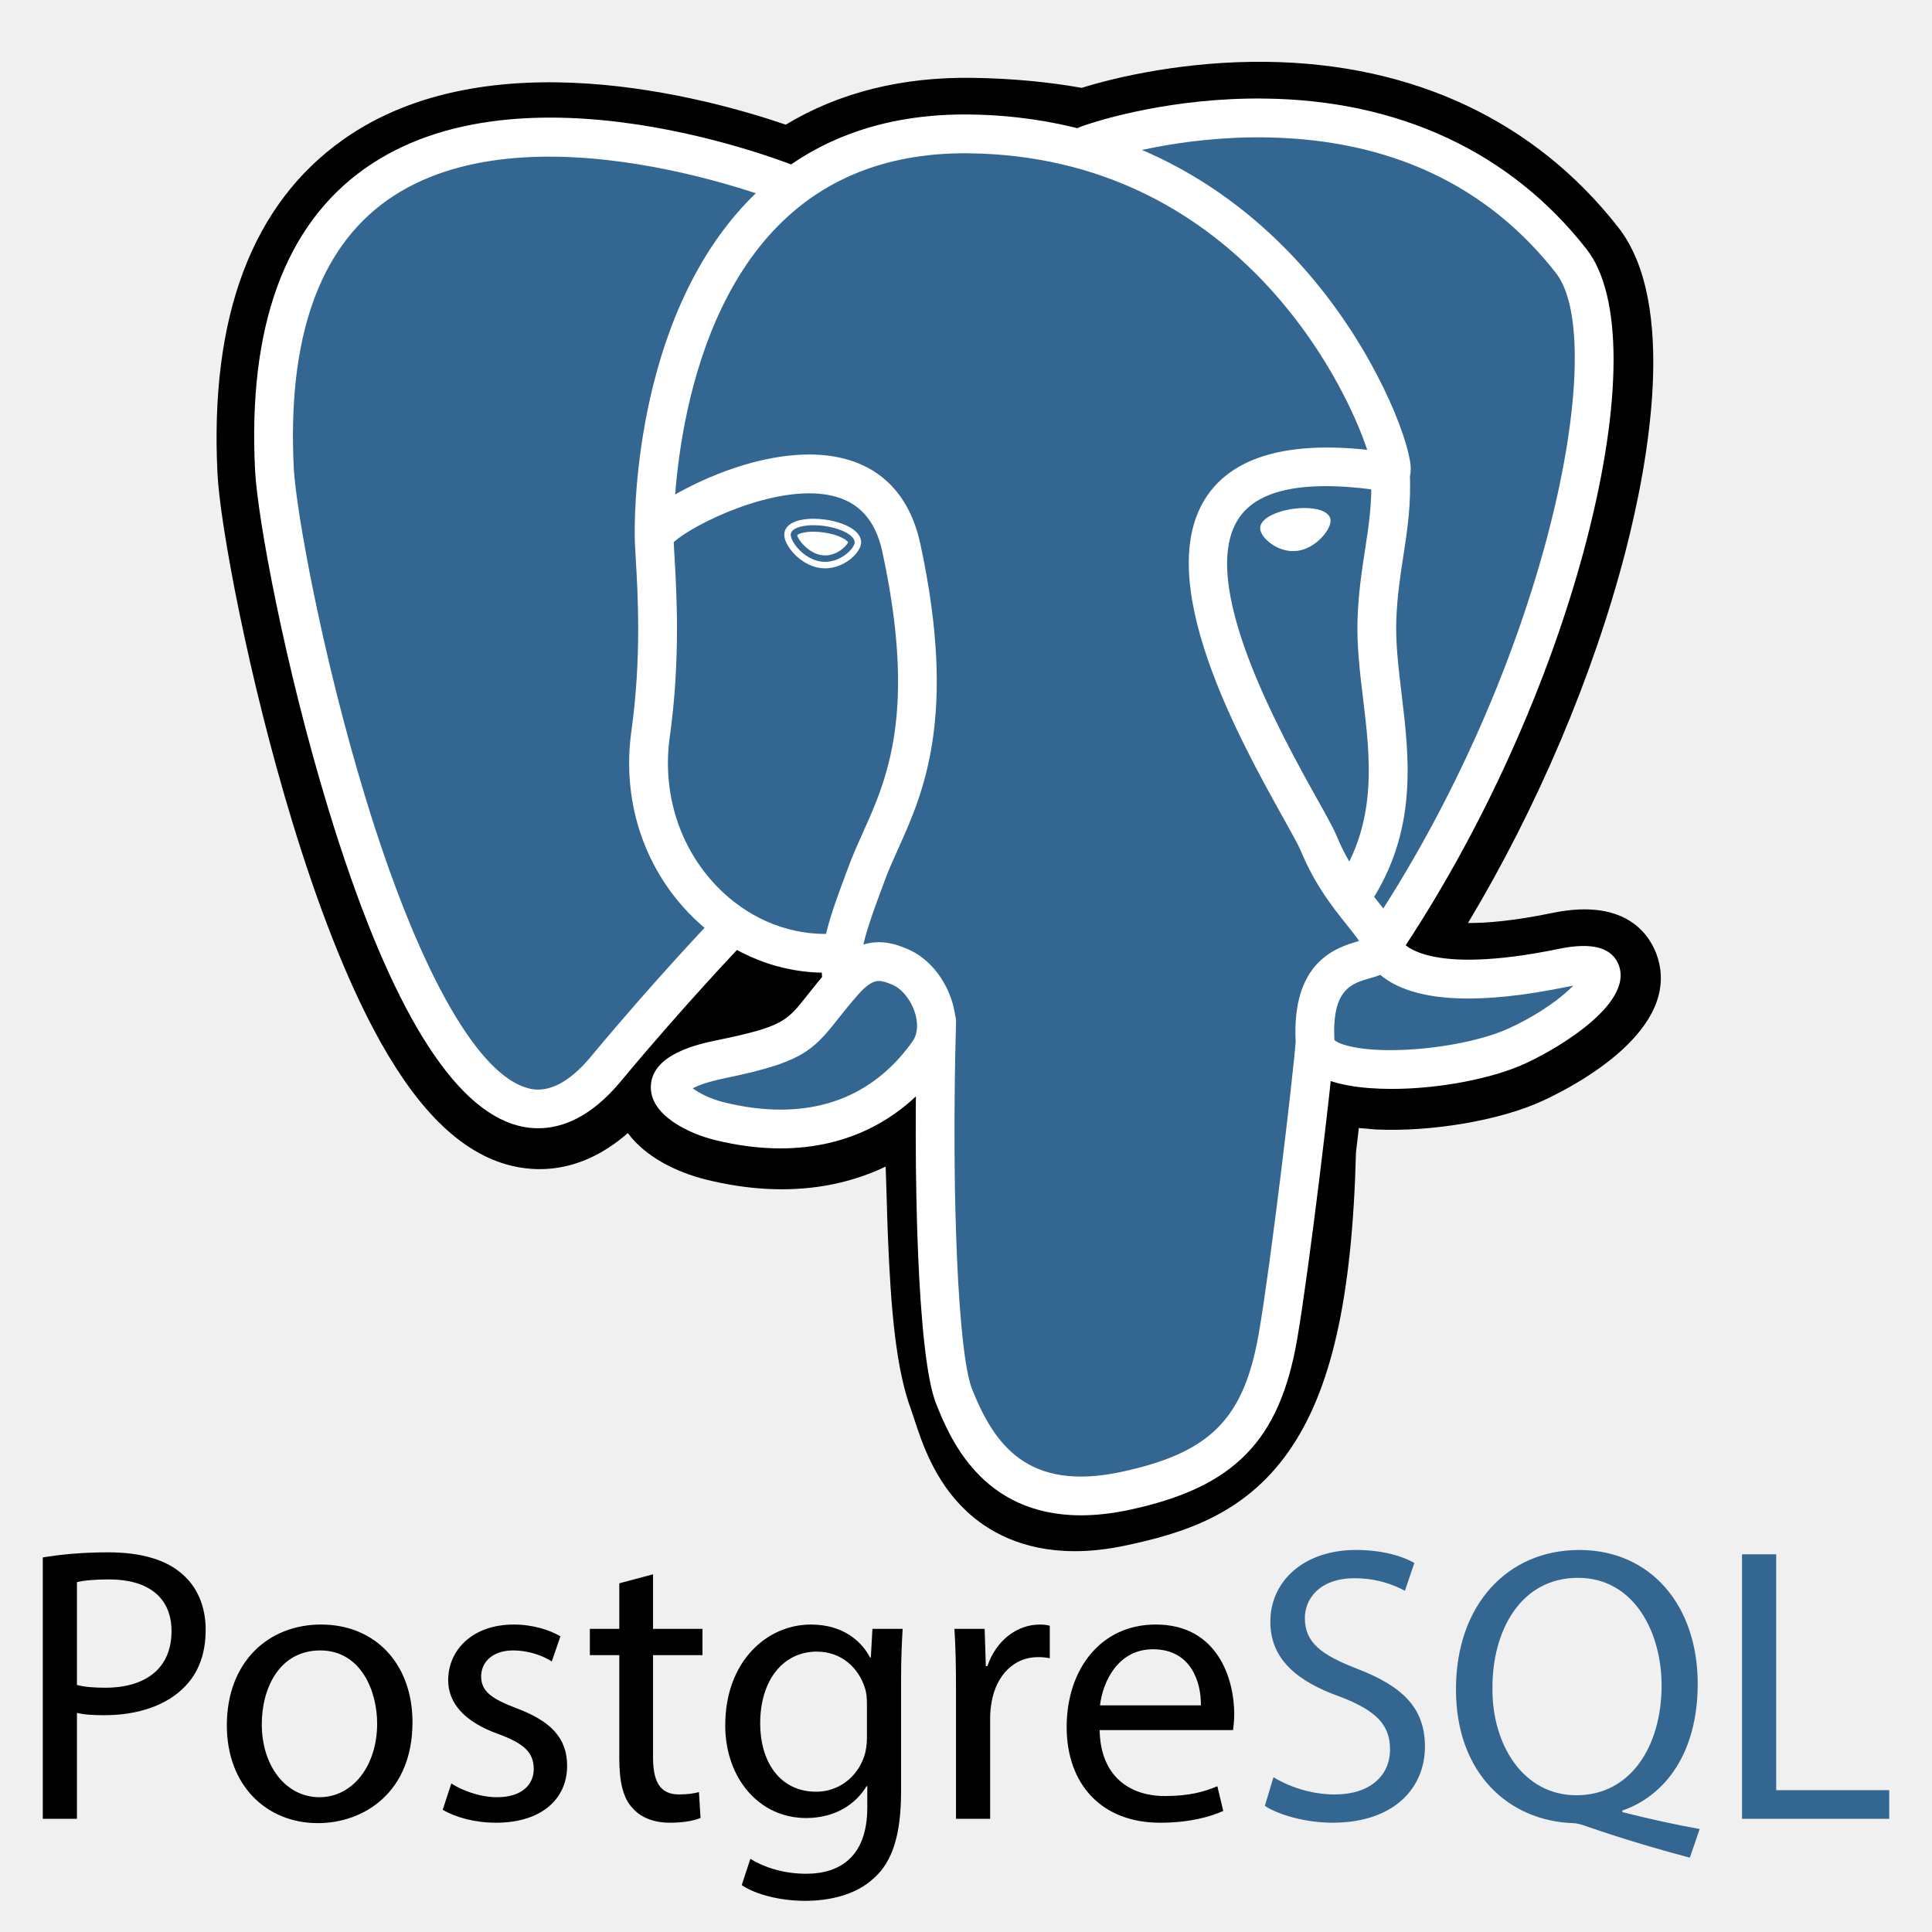
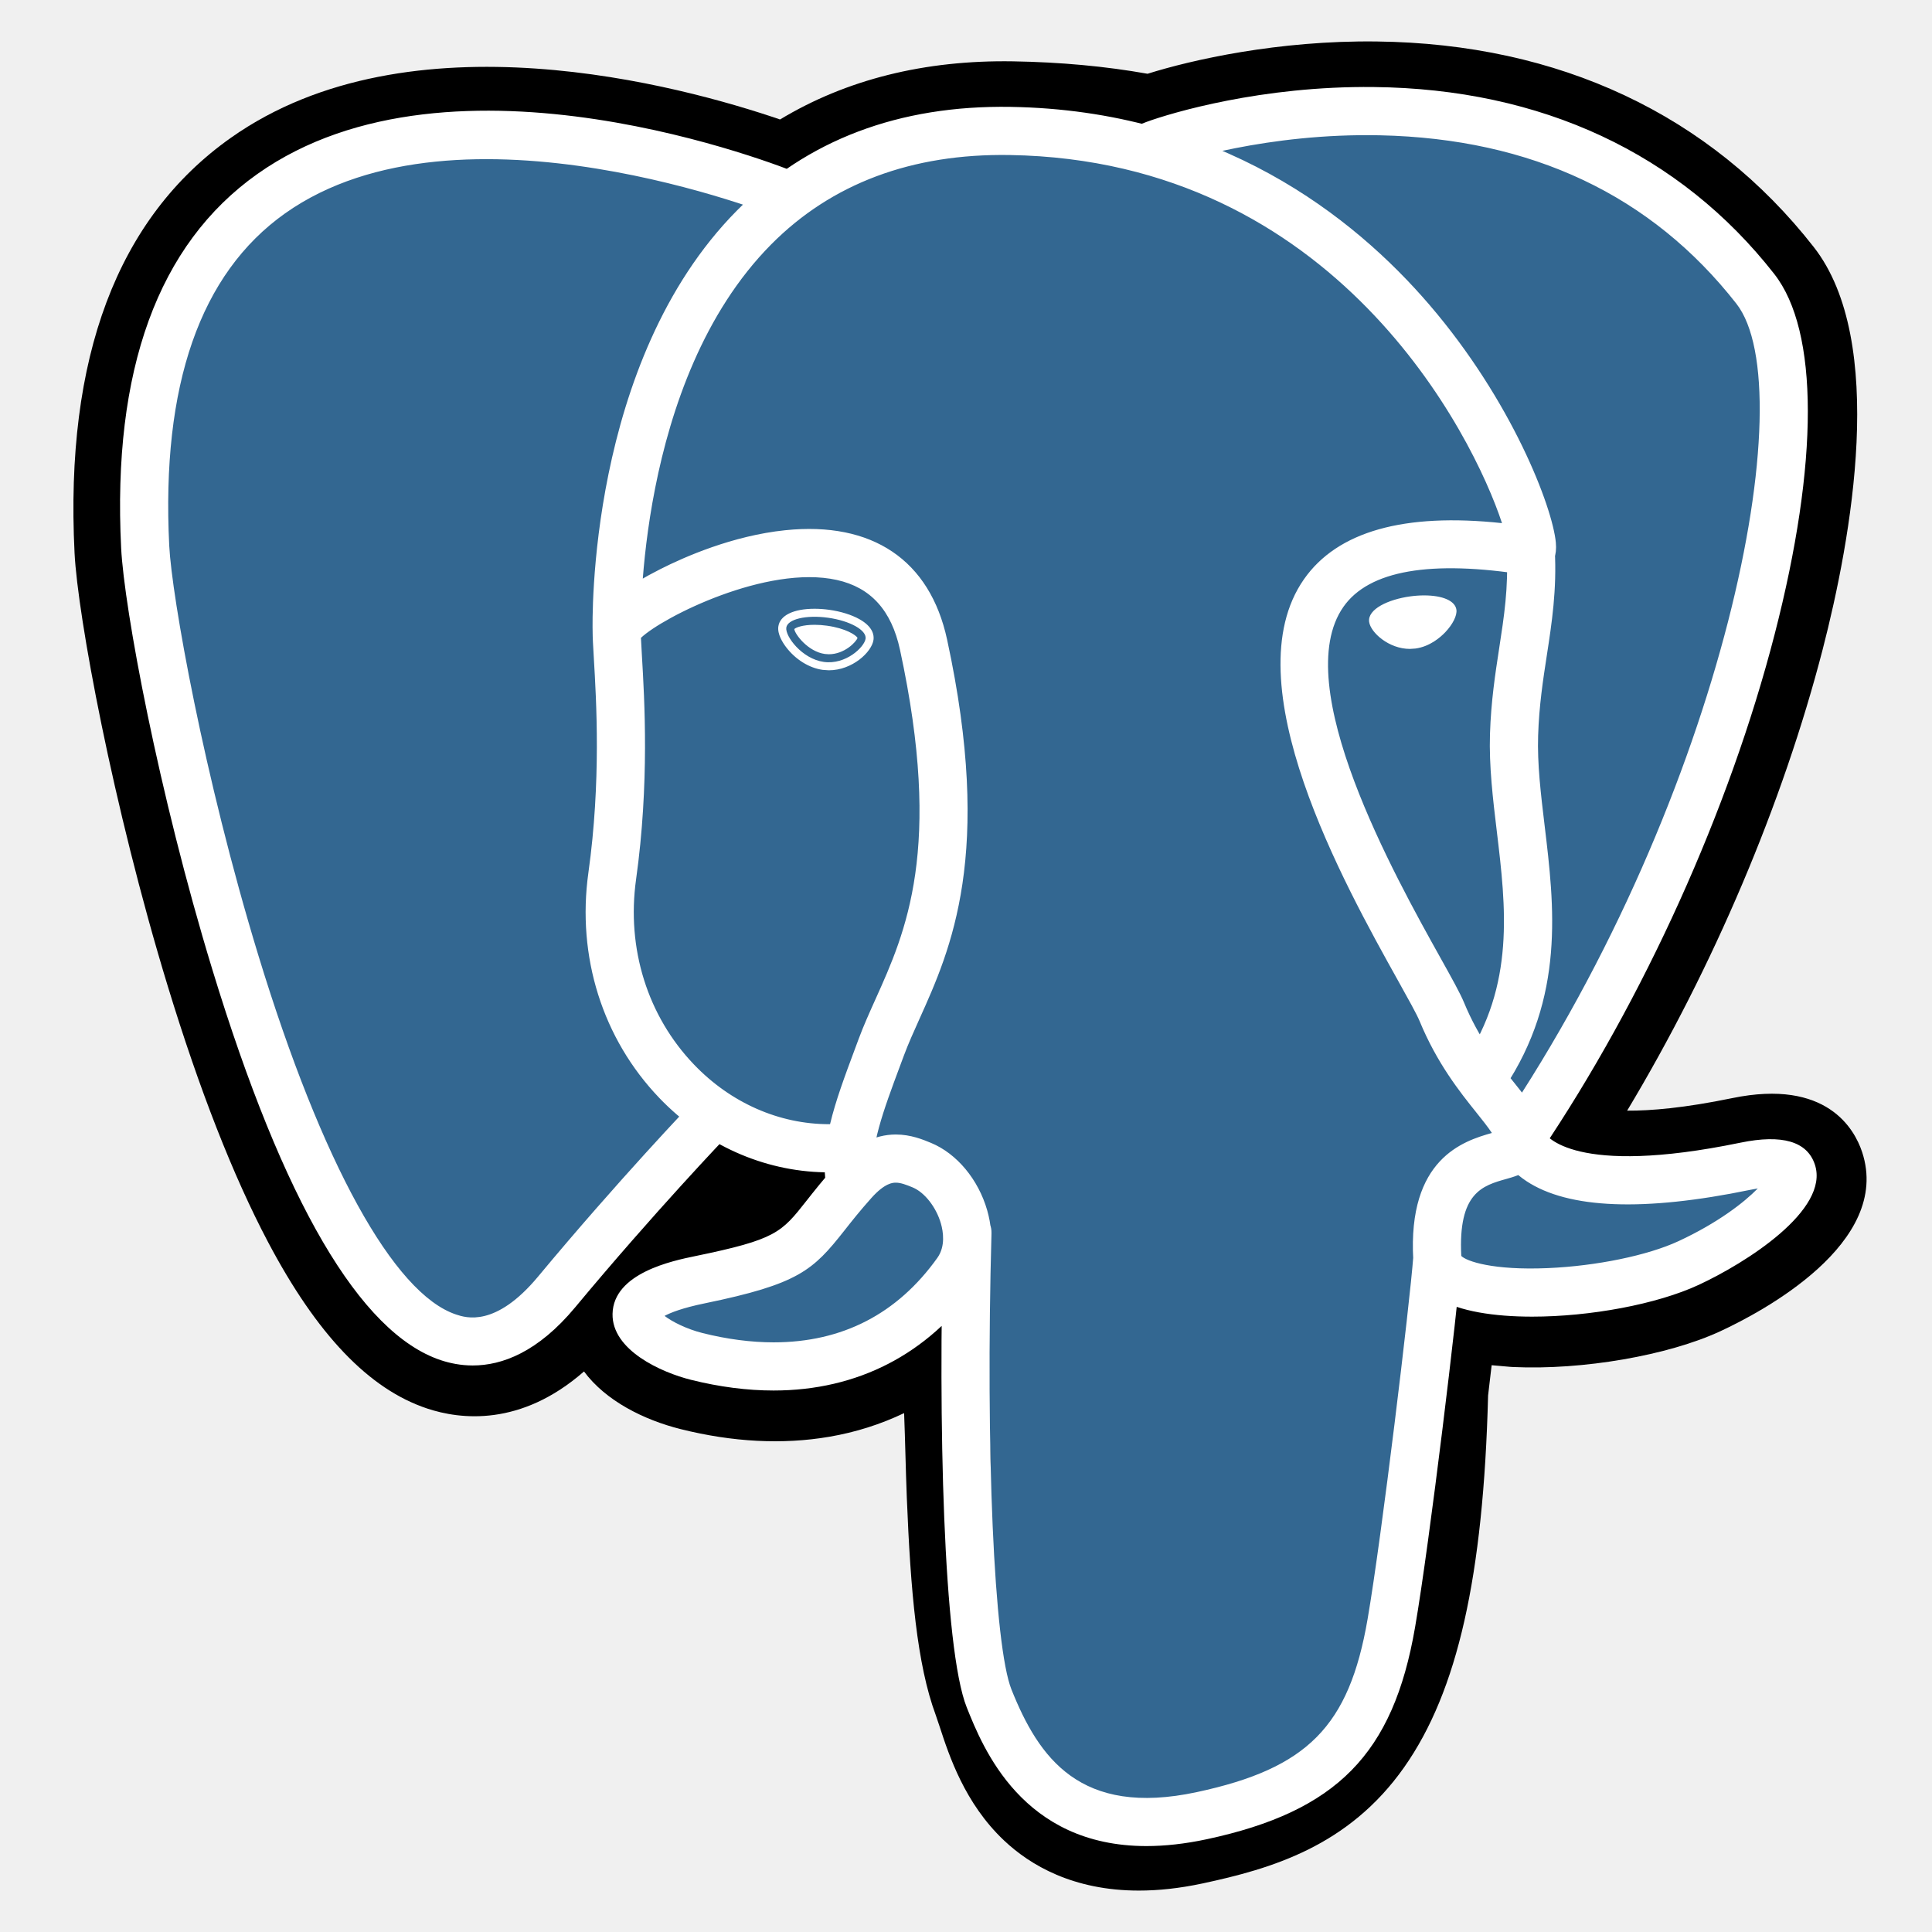
<svg viewBox="0 0 128 128">
-   <path d="M85.988 76.075c.632-5.262.443-6.034 4.362-5.182l.995.088c3.014.137 6.957-.485 9.272-1.561 4.986-2.313 7.942-6.177 3.026-5.162-11.215 2.313-11.986-1.483-11.986-1.483 11.843-17.571 16.794-39.875 12.521-45.335-11.654-14.892-31.828-7.85-32.166-7.667l-.108.021c-2.216-.461-4.695-.735-7.481-.78-5.075-.083-8.926 1.331-11.847 3.546 0 0-35.989-14.827-34.315 18.646.356 7.121 10.207 53.882 21.956 39.758 4.294-5.164 8.444-9.531 8.444-9.531 2.061 1.369 4.528 2.067 7.116 1.816l.2-.17c-.062.641-.035 1.268.081 2.01-3.027 3.383-2.137 3.977-8.189 5.222-6.122 1.262-2.525 3.508-.178 4.095 2.848.713 9.433 1.722 13.884-4.509l-.177.711c1.188.95 1.107 6.827 1.275 11.026.168 4.199.45 8.117 1.306 10.429.856 2.31 1.866 8.261 9.819 6.557 6.646-1.426 11.727-3.476 12.19-22.545" />
-   <path d="M71.208 102.77c-3.518 0-5.808-1.36-7.2-2.674-2.1-1.981-2.933-4.534-3.43-6.059l-.215-.637c-1.002-2.705-1.341-6.599-1.542-11.613-.03-.752-.052-1.529-.075-2.352-.017-.601-.038-1.355-.068-2.146-1.25.599-2.588 1.022-3.997 1.264-2.48.424-5.146.286-7.926-.409-1.961-.49-3.999-1.506-5.16-3.076-3.385 2.965-6.614 2.562-8.373 1.976-3.103-1.035-5.88-3.942-8.491-8.89-1.859-3.523-3.658-8.115-5.347-13.646-2.94-9.633-4.808-19.779-4.974-23.109-.522-10.427 2.284-17.883 8.34-22.16 9.555-6.749 24.03-2.781 29.307-.979 3.545-2.137 7.716-3.178 12.43-3.102 2.532.041 4.942.264 7.181.662 2.335-.734 6.949-1.788 12.23-1.723 9.73.116 17.793 3.908 23.316 10.966 3.941 5.036 1.993 15.61.48 21.466-2.127 8.235-5.856 16.996-10.436 24.622 1.244.009 3.045-.141 5.607-.669 5.054-1.044 6.531 1.666 6.932 2.879 1.607 4.867-5.378 8.544-7.557 9.555-2.792 1.297-7.343 2.086-11.071 1.915l-.163-.011-.979-.086-.097.816-.093.799c-.25 9.664-1.631 15.784-4.472 19.829-2.977 4.239-7.116 5.428-10.761 6.209-1.241.267-2.371.383-3.396.383zm-7.402-35.174c2.271 1.817 2.47 5.236 2.647 11.626.022.797.043 1.552.071 2.257.086 2.134.287 7.132 1.069 9.244.111.298.21.602.314.922.872 2.672 1.31 4.011 5.081 3.203 3.167-.678 4.794-1.287 6.068-3.101 1.852-2.638 2.888-7.941 3.078-15.767l3.852.094-3.826-.459.112-.955c.367-3.148.631-5.424 2.736-6.928 1.688-1.207 3.613-1.09 5.146-.814-1.684-1.271-2.15-2.765-2.274-3.377l-.321-1.582.902-1.34c5.2-7.716 9.489-17.199 11.767-26.018 2.34-9.062 1.626-13.875.913-14.785-9.446-12.071-25.829-7.088-27.539-6.521l-.29.156-1.45.271-.743-.154c-2.047-.425-4.321-.66-6.76-.7-3.831-.064-6.921.841-9.455 2.764l-1.758 1.333-2.041-.841c-4.358-1.782-17.162-5.365-23.918-.58-3.75 2.656-5.458 7.861-5.078 15.47.125 2.512 1.833 12.021 4.647 21.245 3.891 12.746 7.427 16.979 8.903 17.472.257.087.926-.433 1.591-1.231 4.326-5.203 8.44-9.54 8.613-9.723l2.231-2.347 2.697 1.792c1.087.723 2.286 1.132 3.518 1.209l6.433-5.486-.932 9.51c-.021.214-.031.504.053 1.044l.28 1.803-1.213 1.358-.14.157 3.534 1.632 1.482-1.853z" />
-   <path fill="#336791" d="M103.646 64.258c-11.216 2.313-11.987-1.484-11.987-1.484 11.842-17.571 16.792-39.876 12.52-45.335-11.655-14.892-31.829-7.849-32.166-7.666l-.109.019c-2.216-.459-4.695-.733-7.482-.778-5.075-.083-8.925 1.33-11.846 3.545 0 0-35.99-14.826-34.316 18.647.356 7.121 10.207 53.882 21.956 39.758 4.294-5.164 8.443-9.531 8.443-9.531 2.061 1.369 4.528 2.067 7.115 1.816l.201-.17c-.062.641-.034 1.268.08 2.01-3.026 3.383-2.138 3.977-8.188 5.222-6.123 1.262-2.526 3.508-.177 4.095 2.847.713 9.433 1.722 13.883-4.509l-.178.711c1.186.95 2.019 6.179 1.879 10.919s-.233 7.994.702 10.536c.935 2.541 1.866 8.261 9.82 6.557 6.646-1.425 10.09-5.116 10.57-11.272.34-4.377 1.109-3.73 1.158-7.644l.618-1.853c.711-5.934.113-7.848 4.208-6.957l.995.087c3.014.138 6.958-.485 9.273-1.561 4.986-2.314 7.943-6.177 3.028-5.162z" />
-   <path fill="#fff" d="M71.61 100.394c-6.631.001-8.731-5.25-9.591-7.397-1.257-3.146-1.529-15.358-1.249-25.373.02-.71.607-1.271 1.321-1.249.709.02 1.268.611 1.249 1.321-.323 11.551.136 22.018 1.066 24.346 1.453 3.632 3.656 6.809 9.887 5.475 5.915-1.269 8.13-3.512 9.116-9.23.758-4.389 2.254-16.874 2.438-19.338.053-.708.667-1.24 1.377-1.186.708.053 1.239.67 1.186 1.377-.192 2.564-1.682 15.026-2.469 19.584-1.165 6.755-4.176 9.819-11.11 11.306-1.177.251-2.248.364-3.221.364zM35.659 74.749c-.633.001-1.207-.115-1.704-.281-4.307-1.437-8.409-8.451-12.193-20.849-2.88-9.438-4.705-19.288-4.865-22.489-.475-9.49 1.97-16.205 7.265-19.957 10.476-7.423 28.1-.354 28.845-.05.657.269.972 1.019.703 1.676-.268.656-1.019.972-1.675.703v.001c-.17-.07-17.07-6.84-26.392-.229-4.528 3.211-6.607 9.175-6.18 17.729.135 2.696 1.84 12.311 4.757 21.867 3.378 11.067 7.223 18.052 10.548 19.16.521.175 2.109.704 4.381-2.026 4.272-5.14 8.197-9.242 8.236-9.283.491-.513 1.305-.529 1.817-.039.512.491.53 1.305.039 1.817-.039.04-3.904 4.081-8.116 9.148-1.995 2.398-3.908 3.102-5.466 3.102zM91.579 63.92c-.247 0-.497-.071-.717-.22-.589-.396-.745-1.195-.348-1.784 11.971-17.764 16.173-39.227 12.574-43.825-4.53-5.788-10.927-8.812-19.012-8.985-5.987-.13-10.746 1.399-11.523 1.666l-.195.079c-.782.246-1.382-.183-1.608-.684-.268-.593-.048-1.294.508-1.631l.346-.142-.017.005.018-.006c1.321-.483 6.152-1.933 12.137-1.864 8.947.094 16.337 3.545 21.371 9.977 2.382 3.044 2.387 10.057.015 19.24-2.418 9.362-6.968 19.425-12.482 27.607-.248.369-.654.567-1.067.567zM92.19 72.143c-2.044 0-3.876-.287-4.973-.945-1.128-.675-1.343-1.594-1.371-2.081-.308-5.404 2.674-6.345 4.195-6.774-.212-.32-.514-.697-.825-1.086-.887-1.108-2.101-2.626-3.037-4.896-.146-.354-.606-1.179-1.138-2.133-2.883-5.169-8.881-15.926-5.028-21.435 1.784-2.549 5.334-3.552 10.566-2.992-1.539-4.689-8.869-19.358-26.259-19.643-5.231-.088-9.521 1.521-12.744 4.775-7.217 7.289-6.955 20.477-6.952 20.608.019.71-.542 1.3-1.251 1.318-.71.022-1.3-.541-1.318-1.251-.016-.585-.286-14.424 7.695-22.484 3.735-3.772 8.651-5.634 14.612-5.537 11.128.183 18.289 5.839 22.338 10.553 4.412 5.136 6.576 10.802 6.754 12.692.133 1.406-.876 1.688-1.08 1.729l-.463.011c-5.135-.822-8.429-.252-9.791 1.695-2.931 4.188 2.743 14.363 5.166 18.709.619 1.108 1.065 1.909 1.269 2.404.796 1.93 1.834 3.227 2.668 4.269.733.917 1.369 1.711 1.597 2.645.105.185 1.603 2.399 10.488.565 2.227-.459 3.562-.066 3.97 1.168.803 2.429-3.702 5.261-6.196 6.42-2.238 1.039-5.805 1.696-8.892 1.696zm-3.781-3.238c.281.285 1.691.775 4.612.65 2.596-.112 5.335-.677 6.979-1.439 2.102-.976 3.504-2.067 4.231-2.812l-.404.074c-5.681 1.173-9.699 1.017-11.942-.465-.161-.105-.304-.215-.435-.323-.243.096-.468.159-.628.204-1.273.357-2.589.726-2.413 4.111zM51.712 76.084c-1.411 0-2.896-.191-4.413-.572-1.571-.393-4.221-1.576-4.18-3.519.045-2.181 3.216-2.835 4.411-3.081 4.312-.888 4.593-1.244 5.941-2.955.393-.499.882-1.12 1.548-1.865.99-1.107 2.072-1.669 3.216-1.669.796 0 1.45.271 1.881.449 1.376.57 2.524 1.948 2.996 3.598.426 1.488.223 2.92-.572 4.032-2.608 3.653-6.352 5.582-10.828 5.582zm-5.817-3.98c.388.299 1.164.699 2.027.916 1.314.328 2.588.495 3.79.495 3.662 0 6.601-1.517 8.737-4.506.445-.624.312-1.415.193-1.832-.25-.872-.87-1.665-1.509-1.931-.347-.144-.634-.254-.898-.254-.142 0-.573 0-1.3.813-.614.686-1.055 1.246-1.446 1.741-1.678 2.131-2.447 2.854-7.441 3.883-1.218.252-1.843.506-2.153.675zM55.777 66.176c-.624 0-1.171-.455-1.269-1.09-.033-.213-.054-.428-.064-.644-3.274-.062-6.432-1.466-8.829-3.968-3.031-3.163-4.411-7.545-3.785-12.022.68-4.862.426-9.154.289-11.46-.038-.641-.065-1.104-.063-1.425.002-.406.01-1.485 3.615-3.312 1.282-.65 3.853-1.784 6.661-2.075 4.654-.48 7.721 1.592 8.639 5.836 2.478 11.46.196 16.529-1.47 20.23-.311.688-.604 1.34-.838 1.97l-.207.557c-.88 2.36-1.641 4.399-1.407 5.923.107.702-.374 1.357-1.075 1.466l-.197.014zm-11.143-30.254l.051.918c.142 2.395.406 6.853-.31 11.969-.516 3.692.612 7.297 3.095 9.888 1.962 2.048 4.546 3.178 7.201 3.178h.055c.298-1.253.791-2.575 1.322-4l.206-.553c.265-.712.575-1.401.903-2.13 1.604-3.564 3.6-8 1.301-18.633-.456-2.105-1.56-3.324-3.375-3.726-3.728-.824-9.283 1.98-10.449 3.089zM52.39 35.377c-.064.454.833 1.667 2.001 1.829 1.167.163 2.166-.785 2.229-1.239.063-.455-.833-.955-2.002-1.118-1.167-.163-2.166.073-2.228.528zM54.66 37.654l-.328-.023c-.725-.101-1.458-.558-1.959-1.223-.176-.233-.464-.687-.407-1.091.082-.593.804-.947 1.933-.947.253 0 .515.019.78.055.616.086 1.189.264 1.612.5.733.41.787.866.754 1.103-.091.653-1.133 1.626-2.385 1.626zm-1.844-2.201c.037.28.73 1.205 1.634 1.33l.209.015c.834 0 1.458-.657 1.531-.872-.077-.146-.613-.511-1.631-.651-.225-.032-.448-.048-.661-.048-.652-.001-1.001.146-1.082.226zM87.937 34.45c.063.455-.832 1.668-2.001 1.83-1.168.162-2.167-.785-2.231-1.24-.062-.454.834-.955 2.002-1.117 1.168-.164 2.166.074 2.23.527zM85.667 36.512c-1.125 0-2.094-.875-2.174-1.442-.092-.681 1.029-1.199 2.185-1.359.254-.036.506-.054.749-.054.997 0 1.657.293 1.723.764.043.306-.191.777-.595 1.201-.266.28-.826.765-1.588.87l-.3.02zm.759-2.427c-.223 0-.455.017-.69.049-1.162.161-1.853.628-1.82.878.039.274.78 1.072 1.75 1.072l.239-.017c.634-.089 1.11-.502 1.337-.741.356-.375.498-.727.481-.848-.021-.157-.449-.393-1.297-.393zM89.62 60.538c-.246 0-.494-.07-.714-.217-.59-.396-.748-1.193-.353-1.783 2.736-4.087 2.235-8.256 1.751-12.286-.207-1.718-.42-3.493-.364-5.198.056-1.753.278-3.199.494-4.599.255-1.657.496-3.224.396-5.082-.039-.708.505-1.313 1.214-1.353.711-.038 1.314.506 1.353 1.215.114 2.124-.159 3.896-.423 5.611-.204 1.323-.415 2.691-.466 4.29-.049 1.509.144 3.112.348 4.808.516 4.287 1.099 9.146-2.167 14.023-.248.37-.655.571-1.069.571z" />
-   <path stroke="#fff" stroke-width="3" stroke-linecap="round" stroke-linejoin="round" d="M13.924 17.211" fill="none" />
-   <path d="M2.835 103.184c1.093-.182 2.522-.338 4.343-.338 2.235 0 3.874.52 4.914 1.456.962.832 1.534 2.106 1.534 3.667 0 1.586-.469 2.834-1.353 3.744-1.196 1.274-3.146 1.924-5.356 1.924-.676 0-1.3-.026-1.819-.156v7.021h-2.263v-17.318zm2.263 8.45c.494.13 1.118.182 1.872.182 2.729 0 4.394-1.326 4.394-3.744 0-2.314-1.638-3.432-4.134-3.432-.988 0-1.742.078-2.132.182v6.812zM27.328 114.104c0 4.654-3.225 6.683-6.267 6.683-3.406 0-6.032-2.496-6.032-6.475 0-4.212 2.756-6.682 6.24-6.682 3.615-.001 6.059 2.626 6.059 6.474zm-9.984.13c0 2.756 1.586 4.836 3.822 4.836 2.184 0 3.821-2.054 3.821-4.888 0-2.132-1.065-4.836-3.77-4.836s-3.873 2.496-3.873 4.888zM29.901 118.16c.676.442 1.872.91 3.016.91 1.664 0 2.444-.832 2.444-1.872 0-1.092-.649-1.69-2.34-2.314-2.262-.806-3.328-2.054-3.328-3.562 0-2.028 1.638-3.692 4.342-3.692 1.274 0 2.393.364 3.095.78l-.572 1.664c-.494-.312-1.404-.728-2.574-.728-1.352 0-2.106.78-2.106 1.716 0 1.04.755 1.508 2.393 2.132 2.184.832 3.302 1.924 3.302 3.796 0 2.21-1.716 3.77-4.706 3.77-1.378 0-2.652-.338-3.536-.858l.57-1.742zM43.266 104.301v3.614h3.275v1.742h-3.275v6.786c0 1.56.441 2.444 1.716 2.444.598 0 1.04-.078 1.326-.156l.104 1.716c-.441.182-1.144.312-2.027.312-1.066 0-1.925-.338-2.471-.962-.649-.676-.884-1.794-.884-3.276v-6.864h-1.95v-1.742h1.95v-3.016l2.236-.598zM59.802 107.916c-.053.91-.104 1.924-.104 3.458v7.306c0 2.886-.572 4.654-1.794 5.747-1.222 1.144-2.99 1.508-4.576 1.508-1.508 0-3.172-.364-4.187-1.04l.572-1.742c.832.52 2.132.988 3.692.988 2.34 0 4.056-1.222 4.056-4.394v-1.404h-.052c-.702 1.17-2.054 2.106-4.004 2.106-3.12 0-5.356-2.652-5.356-6.137 0-4.264 2.782-6.682 5.668-6.682 2.185 0 3.381 1.144 3.927 2.184h.052l.104-1.898h2.002zm-2.366 4.966c0-.39-.026-.728-.13-1.04-.416-1.326-1.534-2.418-3.198-2.418-2.185 0-3.744 1.846-3.744 4.758 0 2.47 1.248 4.524 3.718 4.524 1.404 0 2.678-.884 3.172-2.34.13-.39.183-.832.183-1.222v-2.262zM63.337 111.842c0-1.482-.026-2.756-.104-3.926h2.003l.077 2.47h.104c.572-1.69 1.95-2.756 3.484-2.756.26 0 .441.026.649.078v2.158c-.233-.052-.468-.078-.779-.078-1.612 0-2.757 1.222-3.068 2.938-.052.312-.104.676-.104 1.066v6.708h-2.262v-8.658zM72.854 114.624c.052 3.094 2.027 4.368 4.315 4.368 1.639 0 2.626-.286 3.484-.65l.39 1.638c-.806.364-2.184.78-4.186.78-3.874 0-6.188-2.548-6.188-6.344 0-3.796 2.236-6.787 5.902-6.787 4.108 0 5.2 3.614 5.2 5.928 0 .468-.052.832-.078 1.066h-8.839zm6.708-1.638c.025-1.456-.599-3.718-3.172-3.718-2.314 0-3.328 2.132-3.511 3.718h6.683z" />
-   <path fill="#336791" d="M84.371 117.744c1.014.624 2.496 1.144 4.056 1.144 2.314 0 3.666-1.222 3.666-2.99 0-1.638-.936-2.574-3.302-3.484-2.86-1.014-4.628-2.496-4.628-4.966 0-2.73 2.262-4.758 5.668-4.758 1.794 0 3.094.416 3.874.858l-.624 1.846c-.572-.312-1.742-.832-3.328-.832-2.392 0-3.302 1.43-3.302 2.626 0 1.638 1.065 2.444 3.484 3.38 2.964 1.145 4.472 2.574 4.472 5.148 0 2.704-2.002 5.044-6.136 5.044-1.69 0-3.536-.494-4.473-1.118l.573-1.898zM111.957 123.074c-2.366-.624-4.68-1.326-6.708-2.028-.364-.13-.728-.26-1.066-.26-4.16-.156-7.722-3.224-7.722-8.866 0-5.616 3.432-9.23 8.164-9.23 4.758 0 7.853 3.692 7.853 8.866 0 4.498-2.08 7.384-4.992 8.398v.104c1.742.442 3.64.858 5.122 1.118l-.651 1.898zm-1.872-11.414c0-3.51-1.819-7.125-5.538-7.125-3.822 0-5.694 3.536-5.668 7.333-.026 3.718 2.028 7.072 5.564 7.072 3.615 0 5.642-3.276 5.642-7.28zM115.414 102.976h2.263v15.626h7.488v1.898h-9.751v-17.524z" />
+   <path d="M93.809 92.112c.785-6.533.55-7.492 5.416-6.433l1.235.108c3.742.17 8.637-.602 11.513-1.938 6.191-2.873 9.861-7.668 3.758-6.409-13.924 2.873-14.881-1.842-14.881-1.842 14.703-21.815 20.849-49.508 15.543-56.287-14.47-18.489-39.517-9.746-39.936-9.52l-.134.025c-2.751-.571-5.83-.912-9.289-.968-6.301-.104-11.082 1.652-14.709 4.402 0 0-44.683-18.409-42.604 23.151.442 8.841 12.672 66.898 27.26 49.362 5.332-6.412 10.484-11.834 10.484-11.834 2.558 1.699 5.622 2.567 8.834 2.255l.249-.212c-.078.796-.044 1.575.099 2.497-3.757 4.199-2.653 4.936-10.166 6.482-7.602 1.566-3.136 4.355-.221 5.084 3.535.884 11.712 2.136 17.238-5.598l-.22.882c1.474 1.18 1.375 8.477 1.583 13.69.209 5.214.558 10.079 1.621 12.948 1.063 2.868 2.317 10.256 12.191 8.14 8.252-1.764 14.561-4.309 15.136-27.985" />
+   <path d="M75.458 125.256c-4.367 0-7.211-1.689-8.938-3.32-2.607-2.46-3.641-5.629-4.259-7.522l-.267-.79c-1.244-3.358-1.666-8.193-1.916-14.419-.038-.935-.064-1.898-.093-2.919-.021-.747-.047-1.684-.085-2.664-1.553.742-3.213 1.27-4.962 1.568-3.079.526-6.389.356-9.84-.507-2.435-.609-4.965-1.871-6.407-3.82-4.203 3.681-8.212 3.182-10.396 2.453-3.853-1.285-7.301-4.896-10.542-11.037-2.309-4.375-4.542-10.075-6.638-16.943-3.65-11.96-5.969-24.557-6.175-28.693-.648-12.945 2.837-22.203 10.356-27.514 11.861-8.378 29.832-3.451 36.384-1.214 4.402-2.653 9.581-3.944 15.433-3.851 3.143.051 6.136.327 8.916.823 2.9-.912 8.628-2.221 15.185-2.139 12.081.144 22.092 4.852 28.949 13.615 4.894 6.252 2.474 19.381.597 26.651-2.642 10.226-7.271 21.102-12.957 30.57 1.544.011 3.781-.174 6.961-.831 6.274-1.295 8.109 2.069 8.607 3.575 1.995 6.042-6.677 10.608-9.382 11.864-3.466 1.609-9.117 2.589-13.745 2.377l-.202-.013-1.216-.107-.12 1.014-.116.991c-.311 11.999-2.025 19.598-5.552 24.619-3.697 5.264-8.835 6.739-13.361 7.709-1.544.33-2.947.474-4.219.474zm-9.19-43.671c2.819 2.256 3.066 6.501 3.287 14.434.028.99.054 1.927.089 2.802.106 2.65.355 8.855 1.327 11.477.137.371.26.747.39 1.146 1.083 3.316 1.626 4.979 6.309 3.978 3.931-.843 5.952-1.599 7.534-3.851 2.299-3.274 3.585-9.86 3.821-19.575l4.783.116-4.75-.57.14-1.186c.455-3.91.783-6.734 3.396-8.602 2.097-1.498 4.486-1.353 6.389-1.01-2.091-1.58-2.669-3.433-2.823-4.193l-.399-1.965 1.121-1.663c6.457-9.58 11.781-21.354 14.609-32.304 2.906-11.251 2.02-17.226 1.134-18.356-11.729-14.987-32.068-8.799-34.192-8.097l-.359.194-1.8.335-.922-.191c-2.542-.528-5.366-.82-8.393-.869-4.756-.08-8.593 1.044-11.739 3.431l-2.183 1.655-2.533-1.043c-5.412-2.213-21.308-6.662-29.696-.721-4.656 3.298-6.777 9.76-6.305 19.207.156 3.119 2.275 14.926 5.771 26.377 4.831 15.825 9.221 21.082 11.054 21.693.32.108 1.15-.537 1.976-1.529 5.37-6.459 10.479-11.844 10.694-12.07l2.77-2.915 3.349 2.225c1.35.897 2.839 1.406 4.368 1.502l7.987-6.812-1.157 11.808c-.026.265-.039.626.065 1.296l.348 2.238-1.51 1.688-.174.196 4.388 2.025 1.836-2.301z" />
+   <path fill="#336791" d="M115.731 77.44c-13.925 2.873-14.882-1.842-14.882-1.842 14.703-21.816 20.849-49.51 15.545-56.287-14.47-18.488-39.519-9.745-39.937-9.518l-.135.024c-2.751-.571-5.83-.911-9.291-.967-6.301-.103-11.08 1.652-14.707 4.402 0 0-44.684-18.408-42.606 23.151.442 8.842 12.672 66.899 27.26 49.363 5.332-6.412 10.483-11.834 10.483-11.834 2.559 1.699 5.622 2.567 8.833 2.255l.25-.212c-.078.796-.042 1.575.1 2.497-3.758 4.199-2.654 4.936-10.167 6.482-7.602 1.566-3.136 4.355-.22 5.084 3.534.884 11.712 2.136 17.237-5.598l-.221.882c1.473 1.18 2.507 7.672 2.334 13.557-.174 5.885-.29 9.926.871 13.082 1.16 3.156 2.316 10.256 12.192 8.14 8.252-1.768 12.528-6.351 13.124-13.995.422-5.435 1.377-4.631 1.438-9.49l.767-2.3c.884-7.367.14-9.743 5.225-8.638l1.235.108c3.742.17 8.639-.602 11.514-1.938 6.19-2.871 9.861-7.667 3.758-6.408z" />
+   <path fill="#fff" d="M75.957 122.307c-8.232 0-10.84-6.519-11.907-9.185-1.562-3.907-1.899-19.069-1.551-31.503.024-.881.754-1.577 1.64-1.55.881.024 1.575.758 1.55 1.639-.401 14.341.168 27.337 1.324 30.229 1.804 4.509 4.54 8.453 12.275 6.796 7.343-1.575 10.093-4.359 11.318-11.46.94-5.449 2.799-20.951 3.028-24.01.066-.878.828-1.539 1.71-1.472.878.066 1.537.832 1.472 1.71-.239 3.185-2.089 18.657-3.065 24.315-1.446 8.387-5.185 12.191-13.794 14.037-1.463.313-2.792.453-4 .454zM31.321 90.466c-.785 0-1.498-.145-2.116-.35-5.347-1.784-10.44-10.492-15.138-25.885-3.576-11.717-5.842-23.947-6.041-27.922-.589-11.784 2.445-20.121 9.02-24.778 13.007-9.216 34.888-.44 35.813-.062.815.333 1.207 1.265.873 2.081-.333.815-1.265 1.206-2.08.874-.211-.086-21.193-8.492-32.768-.285-5.622 3.986-8.203 11.392-7.672 22.011.167 3.349 2.284 15.285 5.906 27.149 4.194 13.742 8.967 22.413 13.096 23.79.648.216 2.62.873 5.439-2.517 5.305-6.382 10.178-11.476 10.227-11.526.61-.636 1.62-.657 2.256-.047.636.61.658 1.62.048 2.255-.048.05-4.847 5.067-10.077 11.359-2.477 2.979-4.851 3.853-6.786 3.853zM100.75 77.021c-.307 0-.617-.088-.891-.272-.73-.493-.924-1.484-.431-2.215 14.863-22.055 20.08-48.704 15.612-54.414-5.624-7.186-13.565-10.939-23.604-11.156-7.433-.16-13.341 1.738-14.307 2.069l-.243.099c-.971.305-1.716-.227-1.997-.849-.333-.736-.06-1.606.631-2.025.046-.027.192-.089.429-.176l-.021.006.021-.007c1.641-.601 7.639-2.4 15.068-2.315 11.108.118 20.284 4.401 26.534 12.388 2.957 3.779 2.964 12.485.019 23.887-3.002 11.625-8.651 24.118-15.497 34.277-.306.457-.81.703-1.323.703zM101.51 87.231c-2.538 0-4.813-.358-6.175-1.174-1.4-.839-1.667-1.979-1.702-2.584-.382-6.71 3.32-7.878 5.208-8.411-.263-.398-.637-.866-1.024-1.349-1.101-1.376-2.609-3.26-3.771-6.078-.182-.44-.752-1.463-1.412-2.648-3.579-6.418-11.026-19.773-6.242-26.612 2.214-3.165 6.623-4.411 13.119-3.716-1.911-5.822-11.011-24.034-32.604-24.388-6.494-.108-11.82 1.889-15.822 5.93-8.96 9.049-8.636 25.422-8.631 25.586.023.881-.672 1.614-1.553 1.637-.881.028-1.613-.672-1.637-1.553-.02-.727-.354-17.909 9.554-27.916 4.637-4.683 10.741-6.995 18.142-6.874 13.814.227 22.706 7.25 27.732 13.101 5.479 6.377 8.165 13.411 8.386 15.759.165 1.746-1.088 2.095-1.341 2.147l-.576.013c-6.375-1.021-10.465-.312-12.156 2.104-3.639 5.201 3.406 17.834 6.414 23.229.768 1.376 1.322 2.371 1.576 2.985.988 2.396 2.277 4.006 3.312 5.3.911 1.138 1.7 2.125 1.982 3.283.131.23 1.99 2.98 13.021.703 2.765-.57 4.423-.083 4.93 1.45.997 3.015-4.597 6.532-7.694 7.97-2.775 1.29-7.204 2.106-11.036 2.106zm-4.696-4.021c.35.353 2.101.962 5.727.806 3.224-.138 6.624-.839 8.664-1.786 2.609-1.212 4.351-2.567 5.253-3.492l-.5.092c-7.053 1.456-12.042 1.262-14.828-.577-.199-.131-.378-.267-.54-.401-.302.119-.581.197-.78.253-1.58.443-3.214.902-2.996 5.105zM51.252 92.125c-1.752 0-3.596-.239-5.479-.71-1.951-.488-5.24-1.957-5.19-4.37.057-2.707 3.994-3.519 5.476-3.824 5.354-1.103 5.703-1.545 7.376-3.67.488-.619 1.095-1.39 1.923-2.314 1.229-1.376 2.572-2.073 3.992-2.073.989 0 1.8.335 2.336.558 1.708.708 3.133 2.42 3.719 4.467.529 1.847.276 3.625-.71 5.006-3.237 4.533-7.886 6.93-13.443 6.93zm-7.222-4.943c.481.372 1.445.869 2.518 1.137 1.631.408 3.213.615 4.705.615 4.546 0 8.196-1.882 10.847-5.594.553-.774.387-1.757.239-2.274-.31-1.083-1.08-2.068-1.873-2.397-.43-.178-.787-.314-1.115-.314-.176 0-.712 0-1.614 1.009-.762.851-1.311 1.548-1.794 2.162-2.084 2.646-3.039 3.544-9.239 4.821-1.513.31-2.289.626-2.674.835zM56.299 79.822c-.774 0-1.454-.565-1.575-1.354-.04-.265-.066-.531-.08-.799-4.064-.076-7.985-1.82-10.962-4.926-3.764-3.927-5.477-9.368-4.699-14.927.845-6.037.529-11.366.359-14.229-.047-.796-.081-1.371-.079-1.769.003-.505.013-1.844 4.489-4.113 1.592-.807 4.784-2.215 8.271-2.576 5.777-.597 9.585 1.976 10.725 7.246 3.077 14.228.244 20.521-1.825 25.117-.385.856-.749 1.664-1.04 2.447l-.257.69c-1.093 2.931-2.038 5.463-1.748 7.354.134.871-.464 1.685-1.335 1.819l-.244.02zm-13.835-37.562l.062 1.139c.176 2.974.504 8.508-.384 14.86-.641 4.585.759 9.06 3.843 12.276 2.437 2.542 5.644 3.945 8.94 3.945h.068c.369-1.555.982-3.197 1.642-4.966l.255-.686c.329-.884.714-1.74 1.122-2.646 1.991-4.424 4.47-9.931 1.615-23.132-.565-2.615-1.936-4.128-4.189-4.627-4.628-1.022-11.525 2.459-12.974 3.837zM52.094 41.583c-.08.564 1.033 2.07 2.485 2.271 1.449.203 2.689-.975 2.768-1.539.079-.564-1.033-1.186-2.485-1.388-1.451-.202-2.691.092-2.768.656zM54.912 44.409l-.407-.028c-.9-.125-1.81-.692-2.433-1.518-.219-.29-.576-.852-.505-1.354.101-.736.999-1.177 2.4-1.177.313 0 .639.023.967.069.766.106 1.477.327 2.002.62.91.508.977 1.075.936 1.368-.112.813-1.405 2.02-2.96 2.02zm-2.289-2.732c.045.348.907 1.496 2.029 1.651l.261.018c1.036 0 1.81-.815 1.901-1.082-.096-.182-.762-.634-2.025-.81-.28-.04-.556-.059-.821-.059-.812 0-1.243.183-1.345.282zM96.228 40.432c.079.564-1.033 2.07-2.484 2.272-1.45.202-2.691-.975-2.771-1.539-.076-.564 1.036-1.187 2.486-1.388 1.45-.203 2.689.092 2.769.655zM93.409 42.992c-1.396 0-2.601-1.086-2.7-1.791-.115-.846 1.278-1.489 2.712-1.688.316-.044.629-.066.93-.066 1.238 0 2.058.363 2.14.949.053.379-.238.964-.739 1.492-.331.347-1.026.948-1.973 1.079l-.37.025zm.943-3.013c-.276 0-.564.021-.856.061-1.441.201-2.301.779-2.259 1.089.048.341.968 1.332 2.173 1.332l.297-.021c.787-.109 1.378-.623 1.66-.919.443-.465.619-.903.598-1.052-.028-.198-.56-.49-1.613-.49zM98.317 72.822c-.305 0-.613-.088-.886-.27-.732-.49-.929-1.481-.438-2.213 3.398-5.075 2.776-10.25 2.175-15.255-.257-2.132-.521-4.337-.453-6.453.07-2.177.347-3.973.614-5.71.317-2.058.617-4.002.493-6.31-.048-.88.627-1.631 1.507-1.679.883-.047 1.632.627 1.679 1.507.142 2.638-.197 4.838-.525 6.967-.253 1.643-.515 3.342-.578 5.327-.061 1.874.178 3.864.431 5.97.64 5.322 1.365 11.354-2.691 17.411-.308.459-.813.708-1.328.708z" />
+   <path stroke="#fff" stroke-width="3" stroke-linecap="round" stroke-linejoin="round" d="M4.335 19.029" fill="none" />
</svg>
